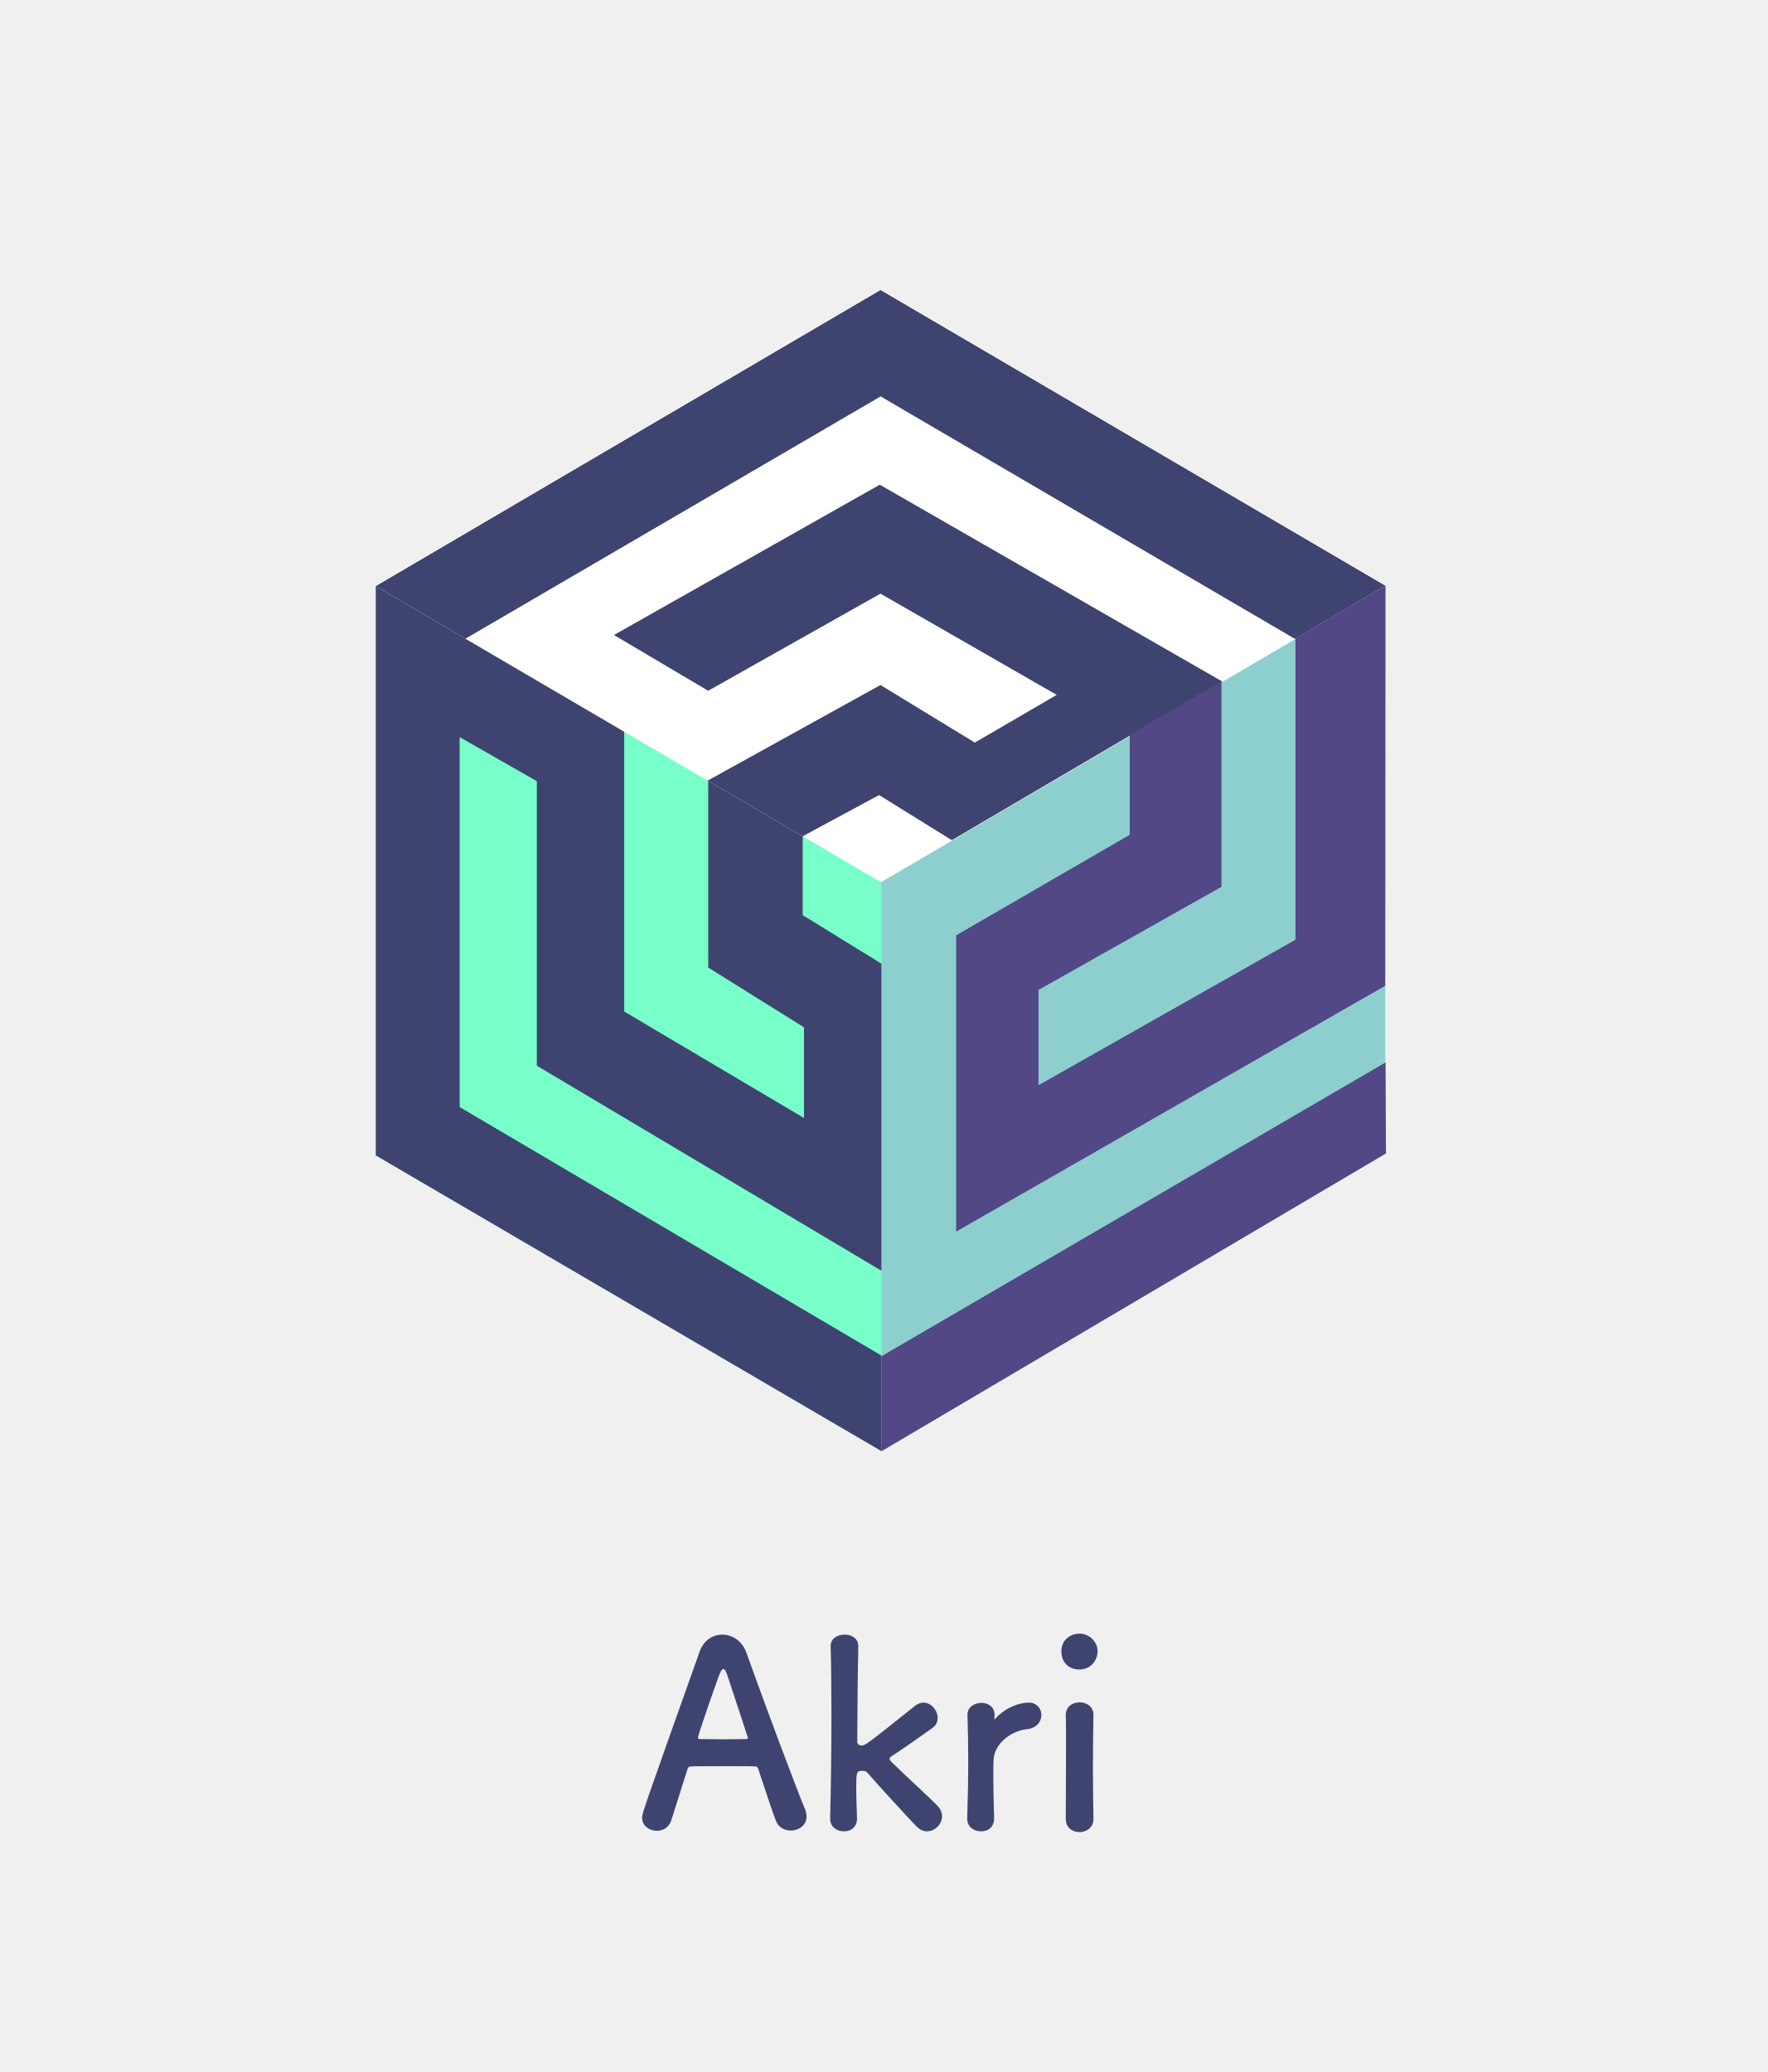
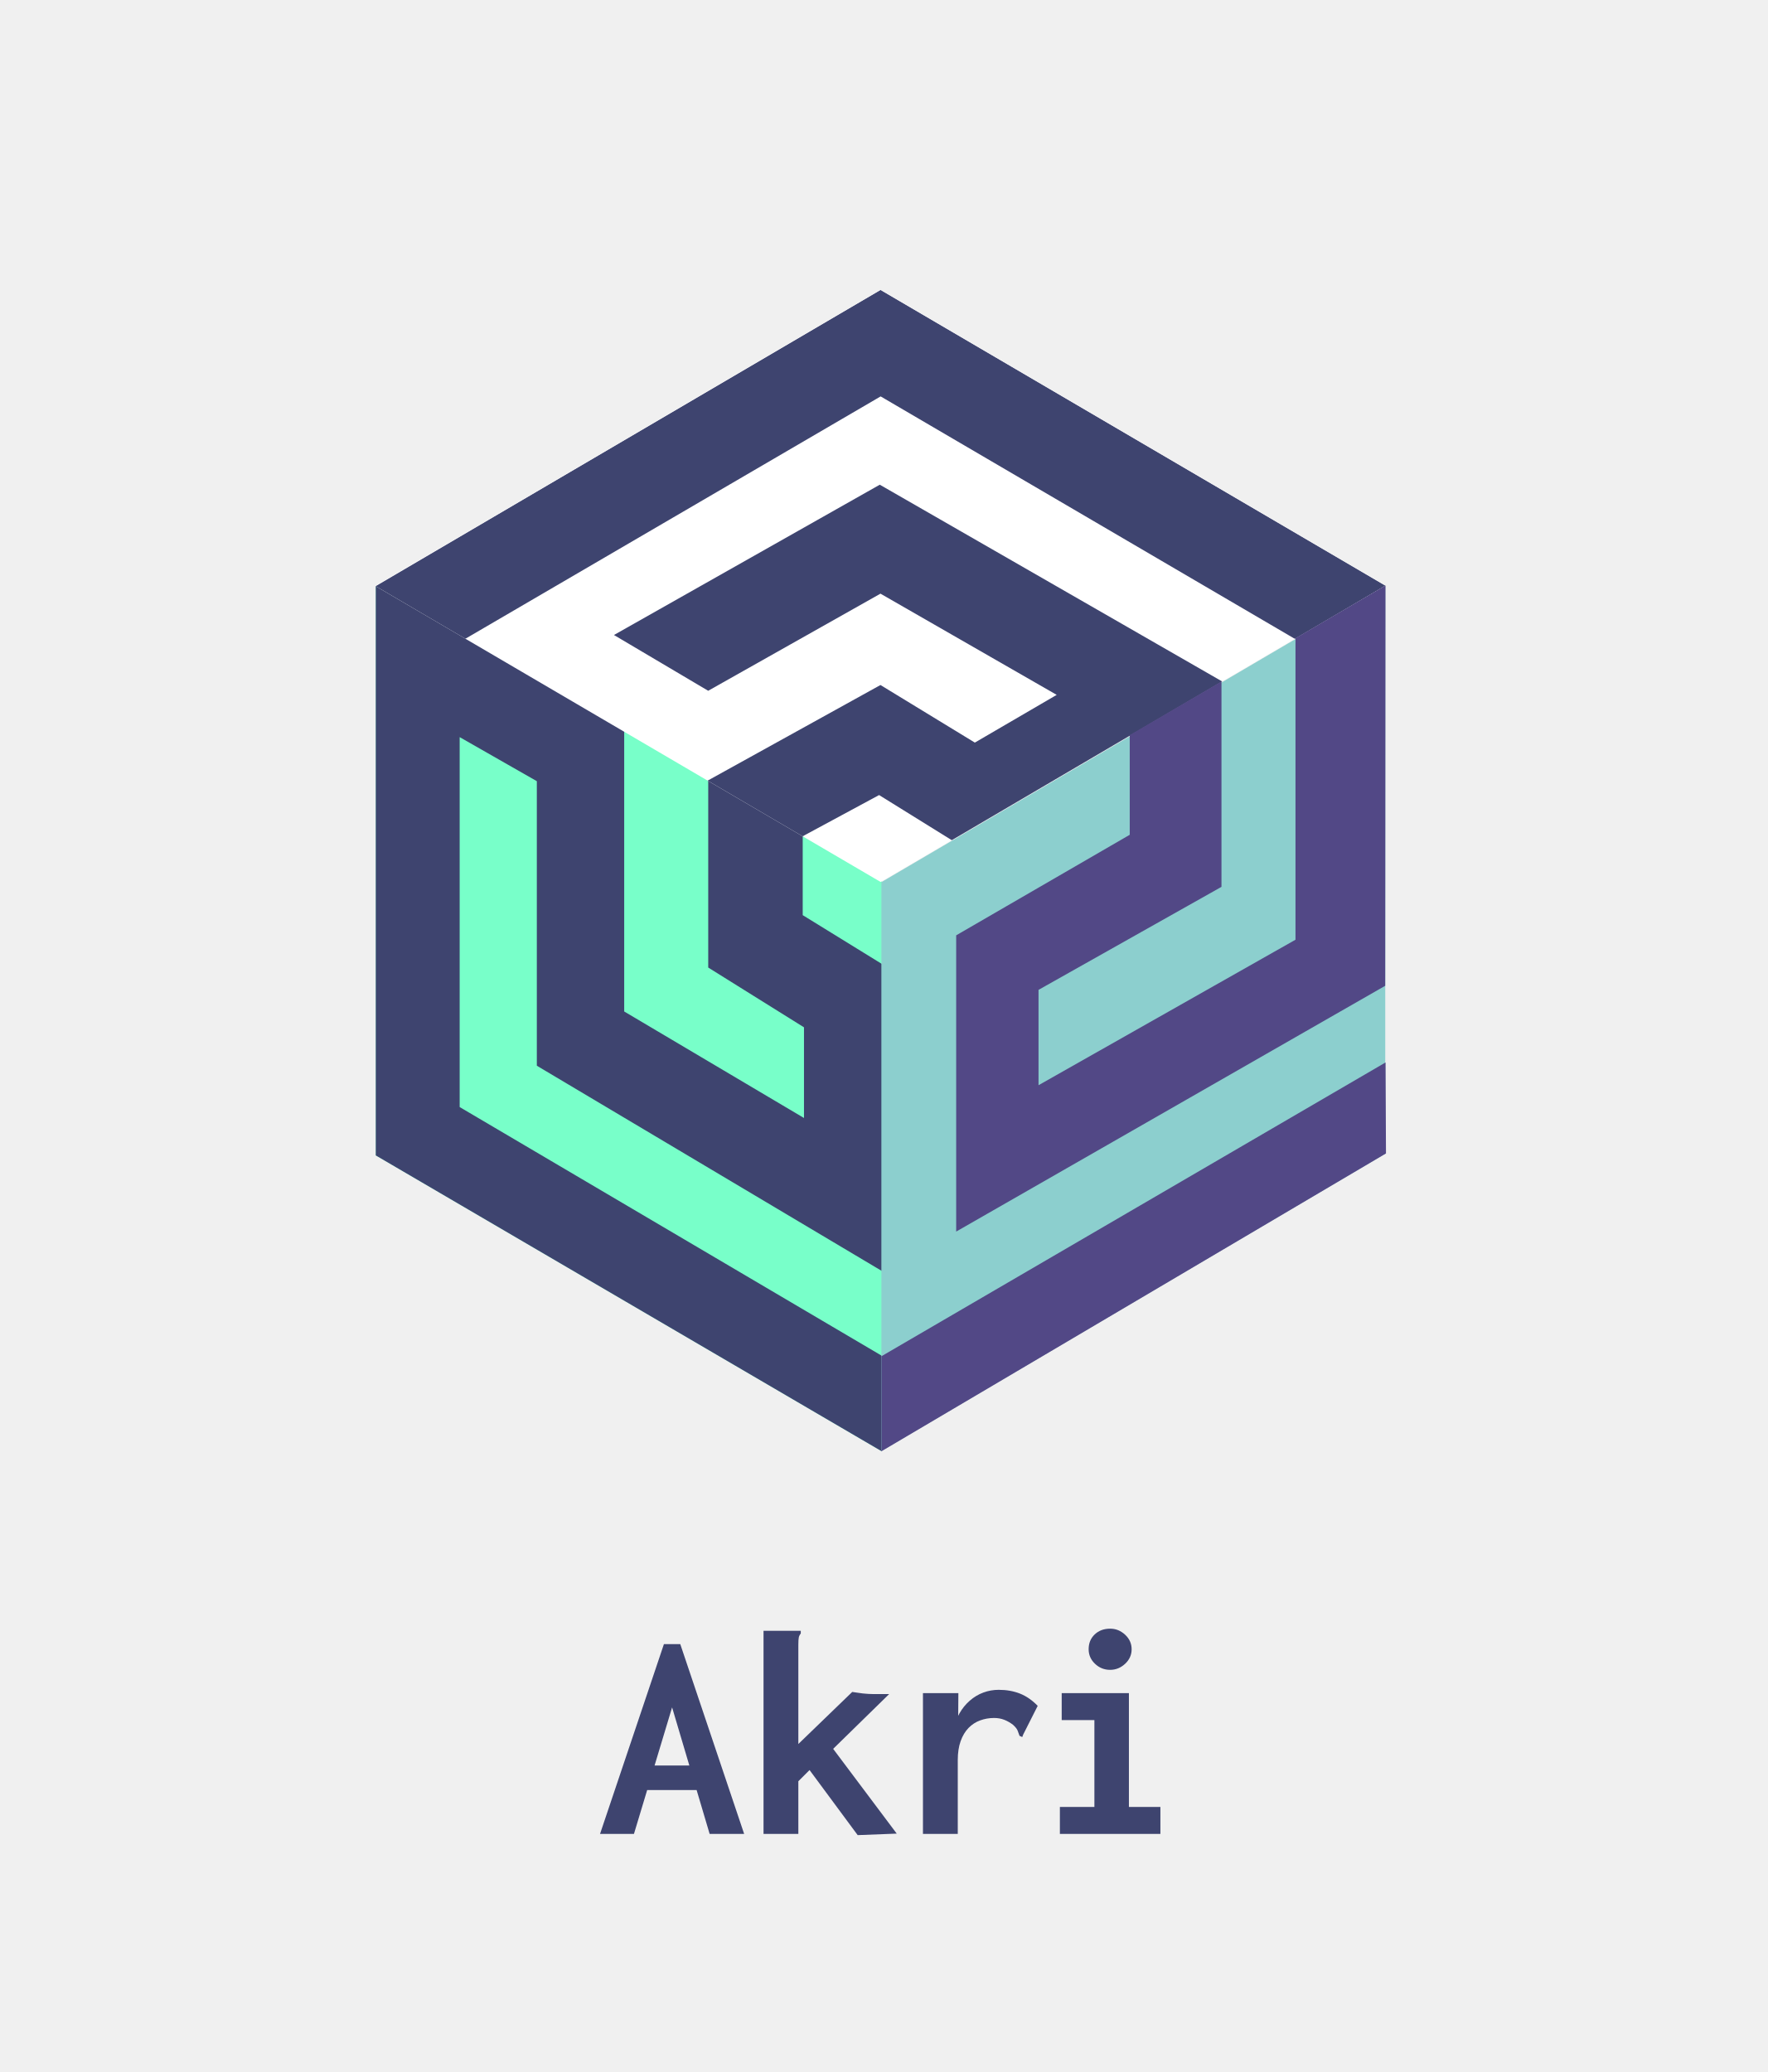
<svg xmlns="http://www.w3.org/2000/svg" xmlns:xlink="http://www.w3.org/1999/xlink" width="2338px" height="2741px" viewBox="0 0 2338 2741" version="1.1">
  <defs>
    <polygon id="path-1" points="669.619 1145.631 0.197 758.86 0.197 0.795 669.619 392.305" />
    <polygon id="path-3" points="668.321 0.089 1336.785 391.718 668.321 783.347 0.568 392.106" />
  </defs>
  <g id="logo-stack" stroke="none" stroke-width="1" fill="none" fill-rule="evenodd">
-     <path d="M1066.839,2403.13 C1066.839,2414.755 1056.582,2421.594 1045.982,2421.594 C1038.117,2421.594 1029.911,2417.833 1026.492,2408.942 C1022.388,2399.026 1013.498,2371.672 1002.898,2339.872 C1002.214,2337.821 1001.189,2336.795 999.137,2336.795 C993.666,2336.453 979.647,2336.453 964.26,2336.453 C943.744,2336.453 920.835,2336.453 913.654,2336.795 C911.944,2336.795 910.235,2337.821 909.551,2339.872 C901.003,2366.885 893.138,2391.504 888.009,2407.917 C884.932,2417.491 877.067,2421.936 868.861,2421.936 C859.287,2421.936 849.371,2415.439 849.371,2404.839 C849.371,2398.684 850.397,2395.949 925.28,2185.319 C930.751,2169.59 943.06,2162.41 955.37,2162.41 C968.363,2162.41 981.699,2170.616 987.169,2186.003 C1009.053,2247.551 1053.504,2366.543 1064.788,2393.214 C1066.156,2396.633 1066.839,2400.052 1066.839,2403.13 Z M989.221,2299.182 C989.221,2298.84 989.221,2298.157 988.879,2297.473 C978.279,2265.331 968.021,2234.215 962.55,2217.461 C960.499,2211.306 958.789,2207.887 956.738,2207.887 C955.028,2207.887 952.976,2210.964 950.583,2217.803 C945.454,2231.48 923.228,2295.421 923.228,2298.499 C923.228,2299.866 923.912,2300.55 925.964,2300.55 C932.802,2300.55 945.454,2300.892 957.421,2300.892 C969.731,2300.892 981.699,2300.55 986.486,2300.55 C988.537,2300.55 989.221,2300.208 989.221,2299.182 Z M1246.113,2402.788 C1246.113,2413.388 1236.539,2422.62 1225.939,2422.62 C1221.494,2422.62 1216.707,2420.568 1212.604,2416.465 C1202.688,2406.207 1161.998,2362.098 1147.295,2345.001 C1145.927,2343.292 1143.534,2342.608 1140.456,2342.608 C1132.592,2342.608 1132.592,2344.659 1132.592,2367.569 C1132.592,2375.091 1132.934,2386.033 1133.617,2405.181 C1133.959,2412.362 1129.856,2422.62 1116.179,2422.62 C1106.947,2422.62 1098.057,2416.807 1098.057,2405.865 L1098.057,2405.181 C1099.082,2369.62 1099.766,2318.331 1099.766,2271.828 C1099.766,2233.532 1099.424,2198.654 1098.74,2178.139 C1098.399,2168.906 1105.921,2162.41 1117.547,2162.41 C1126.437,2162.41 1135.327,2167.197 1135.327,2177.797 L1135.327,2178.481 C1134.301,2216.093 1133.959,2304.311 1133.959,2304.311 C1133.959,2307.389 1137.037,2309.098 1139.43,2309.098 C1144.559,2309.098 1145.927,2308.073 1210.552,2256.441 C1214.313,2253.705 1218.075,2252.338 1221.494,2252.338 C1231.752,2252.338 1240.3,2262.596 1240.3,2272.512 C1240.3,2277.641 1238.249,2282.428 1233.462,2285.847 C1213.288,2300.208 1198.243,2310.808 1180.12,2322.776 C1177.727,2324.143 1176.701,2325.511 1176.701,2326.537 C1176.701,2327.905 1177.727,2329.272 1179.436,2330.982 C1196.875,2348.421 1231.068,2379.194 1240.3,2389.11 C1244.403,2393.556 1246.113,2398.343 1246.113,2402.788 Z M1297.504,2422.62 C1288.272,2422.62 1279.382,2416.807 1279.382,2405.865 L1279.382,2405.181 C1280.407,2372.698 1280.749,2350.13 1280.749,2329.956 C1280.749,2309.44 1280.407,2291.66 1279.724,2268.75 L1279.724,2268.067 C1279.724,2257.809 1289.64,2252.68 1298.188,2252.68 C1306.736,2252.68 1315.626,2257.809 1315.626,2268.75 C1315.626,2270.118 1315.284,2271.144 1315.284,2272.17 L1315.284,2273.538 C1315.284,2274.221 1315.284,2274.563 1315.626,2274.563 C1315.626,2274.563 1316.31,2274.221 1316.994,2273.196 C1330.671,2258.151 1349.136,2252.338 1360.761,2252.338 C1371.361,2252.338 1377.516,2260.202 1377.516,2268.75 C1377.516,2277.299 1371.361,2286.189 1358.026,2287.557 C1337.852,2289.608 1315.284,2306.363 1314.259,2327.905 C1313.917,2334.059 1313.917,2341.24 1313.917,2350.472 C1313.917,2363.807 1314.259,2380.904 1314.943,2405.181 C1315.284,2412.362 1311.181,2422.62 1297.504,2422.62 Z M1427.881,2208.57 C1414.546,2208.57 1403.946,2200.022 1403.946,2184.293 C1403.946,2167.539 1418.307,2161.042 1427.881,2161.042 C1440.191,2161.042 1451.817,2171.3 1451.817,2184.293 C1451.817,2196.603 1442.584,2208.57 1427.881,2208.57 Z M1446.346,2406.207 C1446.346,2417.833 1437.113,2423.646 1427.881,2423.646 C1418.649,2423.646 1409.759,2417.833 1409.759,2406.207 C1409.759,2377.827 1410.101,2338.846 1410.101,2307.731 C1410.101,2292.344 1410.101,2278.666 1409.759,2269.434 C1409.417,2258.151 1417.965,2251.996 1428.223,2251.996 C1437.113,2251.996 1446.346,2257.467 1446.346,2268.409 C1446.346,2268.75 1446.346,2268.75 1446.346,2269.092 C1446.004,2283.112 1445.662,2310.124 1445.662,2338.846 C1445.662,2362.44 1446.004,2386.717 1446.346,2405.523 C1446.346,2405.865 1446.346,2405.865 1446.346,2406.207 Z" id="Akri" fill="#3E446F" />
+     <path d="M921.447,2367.976 L856.06,2367.976 L838.556,2426.044 L793.704,2426.044 L878.202,2174.952 L899.827,2174.952 L984.325,2426.044 L938.672,2426.044 L921.447,2367.976 Z M865.838,2335.539 L911.824,2335.539 L889.015,2258.65 L865.838,2335.539 Z M1070.826,2341.546 L1056.009,2356.363 L1056.009,2426.044 L1009.955,2426.044 L1009.955,2157.332 L1059.212,2157.332 L1059.212,2160.936 C1057.877,2162.538 1057.01,2164.273 1056.609,2166.142 C1056.209,2168.011 1056.009,2171.215 1056.009,2175.753 L1056.009,2307.106 L1127.291,2238.226 C1129.427,2238.493 1131.696,2238.827 1134.099,2239.227 C1136.502,2239.627 1138.905,2239.961 1141.307,2240.228 C1143.71,2240.495 1146.113,2240.695 1148.516,2240.829 C1150.919,2240.962 1152.921,2241.029 1154.523,2241.029 L1176.148,2241.029 L1102.062,2313.513 L1186.159,2425.643 L1134.5,2427.646 L1070.826,2341.546 Z M1267.457,2269.805 C1267.968,2268.733 1268.512,2267.684 1269.089,2266.659 C1272.693,2260.251 1277.232,2254.645 1282.705,2249.839 C1288.178,2245.034 1294.185,2241.43 1300.726,2239.027 C1307.267,2236.624 1314.008,2235.423 1320.949,2235.423 C1331.361,2235.423 1340.772,2237.091 1349.182,2240.428 C1357.592,2243.766 1365.401,2249.172 1372.609,2256.647 L1353.387,2294.691 L1352.185,2297.895 L1348.581,2296.293 C1347.78,2294.157 1346.979,2291.955 1346.178,2289.686 C1345.377,2287.416 1343.375,2284.813 1340.171,2281.876 C1336.434,2278.94 1332.496,2276.67 1328.358,2275.069 C1324.22,2273.467 1319.748,2272.666 1314.942,2272.666 C1308.535,2272.666 1302.394,2273.734 1296.521,2275.869 C1290.647,2278.005 1285.508,2281.342 1281.103,2285.881 C1276.698,2290.42 1273.227,2296.226 1270.691,2303.301 C1268.155,2310.376 1266.886,2318.719 1266.886,2328.33 L1266.886,2426.044 L1220.833,2426.044 L1220.833,2239.828 L1267.687,2239.828 L1267.457,2269.805 Z M1401.96,2426.044 L1401.96,2390.402 L1447.613,2390.402 L1447.613,2275.469 L1404.362,2275.469 L1404.362,2239.828 L1493.266,2239.828 L1493.266,2390.402 L1534.914,2390.402 L1534.914,2426.044 L1401.96,2426.044 Z M1468.437,2208.992 C1460.694,2208.992 1454.02,2206.322 1448.414,2200.983 C1442.807,2195.643 1440.004,2189.236 1440.004,2181.76 C1440.004,2173.751 1442.674,2167.21 1448.013,2162.138 C1453.353,2157.065 1460.16,2154.529 1468.437,2154.529 C1475.912,2154.529 1482.52,2157.199 1488.26,2162.538 C1494,2167.878 1496.87,2174.285 1496.87,2181.76 C1496.87,2189.236 1494,2195.643 1488.26,2200.983 C1482.52,2206.322 1475.912,2208.992 1468.437,2208.992 Z" id="Akri" fill="#3E446F" />
    <g id="Cube-Main" transform="translate(1164.309, 1151.797) scale(-1, -1) translate(-1164.309, -1151.797) translate(495.3091, 382.7969)">
      <g id="left" transform="translate(666.606, 0.028213)">
        <mask id="mask-2" fill="white">
          <use xlink:href="#path-1" />
        </mask>
        <use id="Rectangle-5" fill="#78FFC9" xlink:href="#path-1" />
        <polygon id="Path-6" fill="#3E446F" fill-rule="nonzero" mask="url(#mask-2)" points="456.61 887.366 456.61 510.958 -10.642 232.948 -10.642 640.819 -0.369 645.223 104.918 710.146 104.918 815.062 104.918 853.114 229.889 909.792 229.889 640.819 103.228 561.748 103.228 441.807 341.046 582.707 341.046 970.161 685.891 1169.346 685.891 378.531 -4.13 -16.971 -4.13 119.873 -0.369 126.87 558.682 456.274 558.682 945.641" />
      </g>
      <g id="top" transform="translate(0.152908, 753.974)">
        <mask id="mask-4" fill="white">
          <use xlink:href="#path-3" />
        </mask>
        <use id="Rectangle-5" fill="#FFFFFF" xlink:href="#path-3" />
        <polygon id="Path-4" fill="#3E446F" fill-rule="nonzero" mask="url(#mask-4)" points="1336.046 391.502 668.518 783.278 0.486 392.026 119.868 321.395 668.29 642.429 1230.358 314.378 907.133 128.47 897.303 134.051 668.518 260.632 543.688 184.464 435.403 247.598 668.518 381.487 896.393 253.013 1021.052 326.793 669.428 525.627 213.876 263.811 572.961 54.595 670.337 115.065 818.907 34.933 1373.28 345.614" />
      </g>
      <g id="right" transform="translate(0, 0.909177)" fill-rule="nonzero">
        <polygon id="Path-3" fill="#8CCFCE" points="667.446 0.424 0.96 393.713 0.96 1144.173 667.446 752.941" />
        <polygon id="Path-2" fill="#524886" points="119.695 1075.588 119.695 676.744 459.6 484.29 459.6 610.417 217.606 746.694 217.606 1018.414 338.96 947.437 338.96 815.564 568.523 682.558 568.523 290.667 1.028 615.814 0.653 1145.386" />
        <polygon id="Path-7" fill="#524886" points="667.373 0.057 667.373 125.756 0.575 514.394 0.005 394.038" />
      </g>
    </g>
  </g>
</svg>
